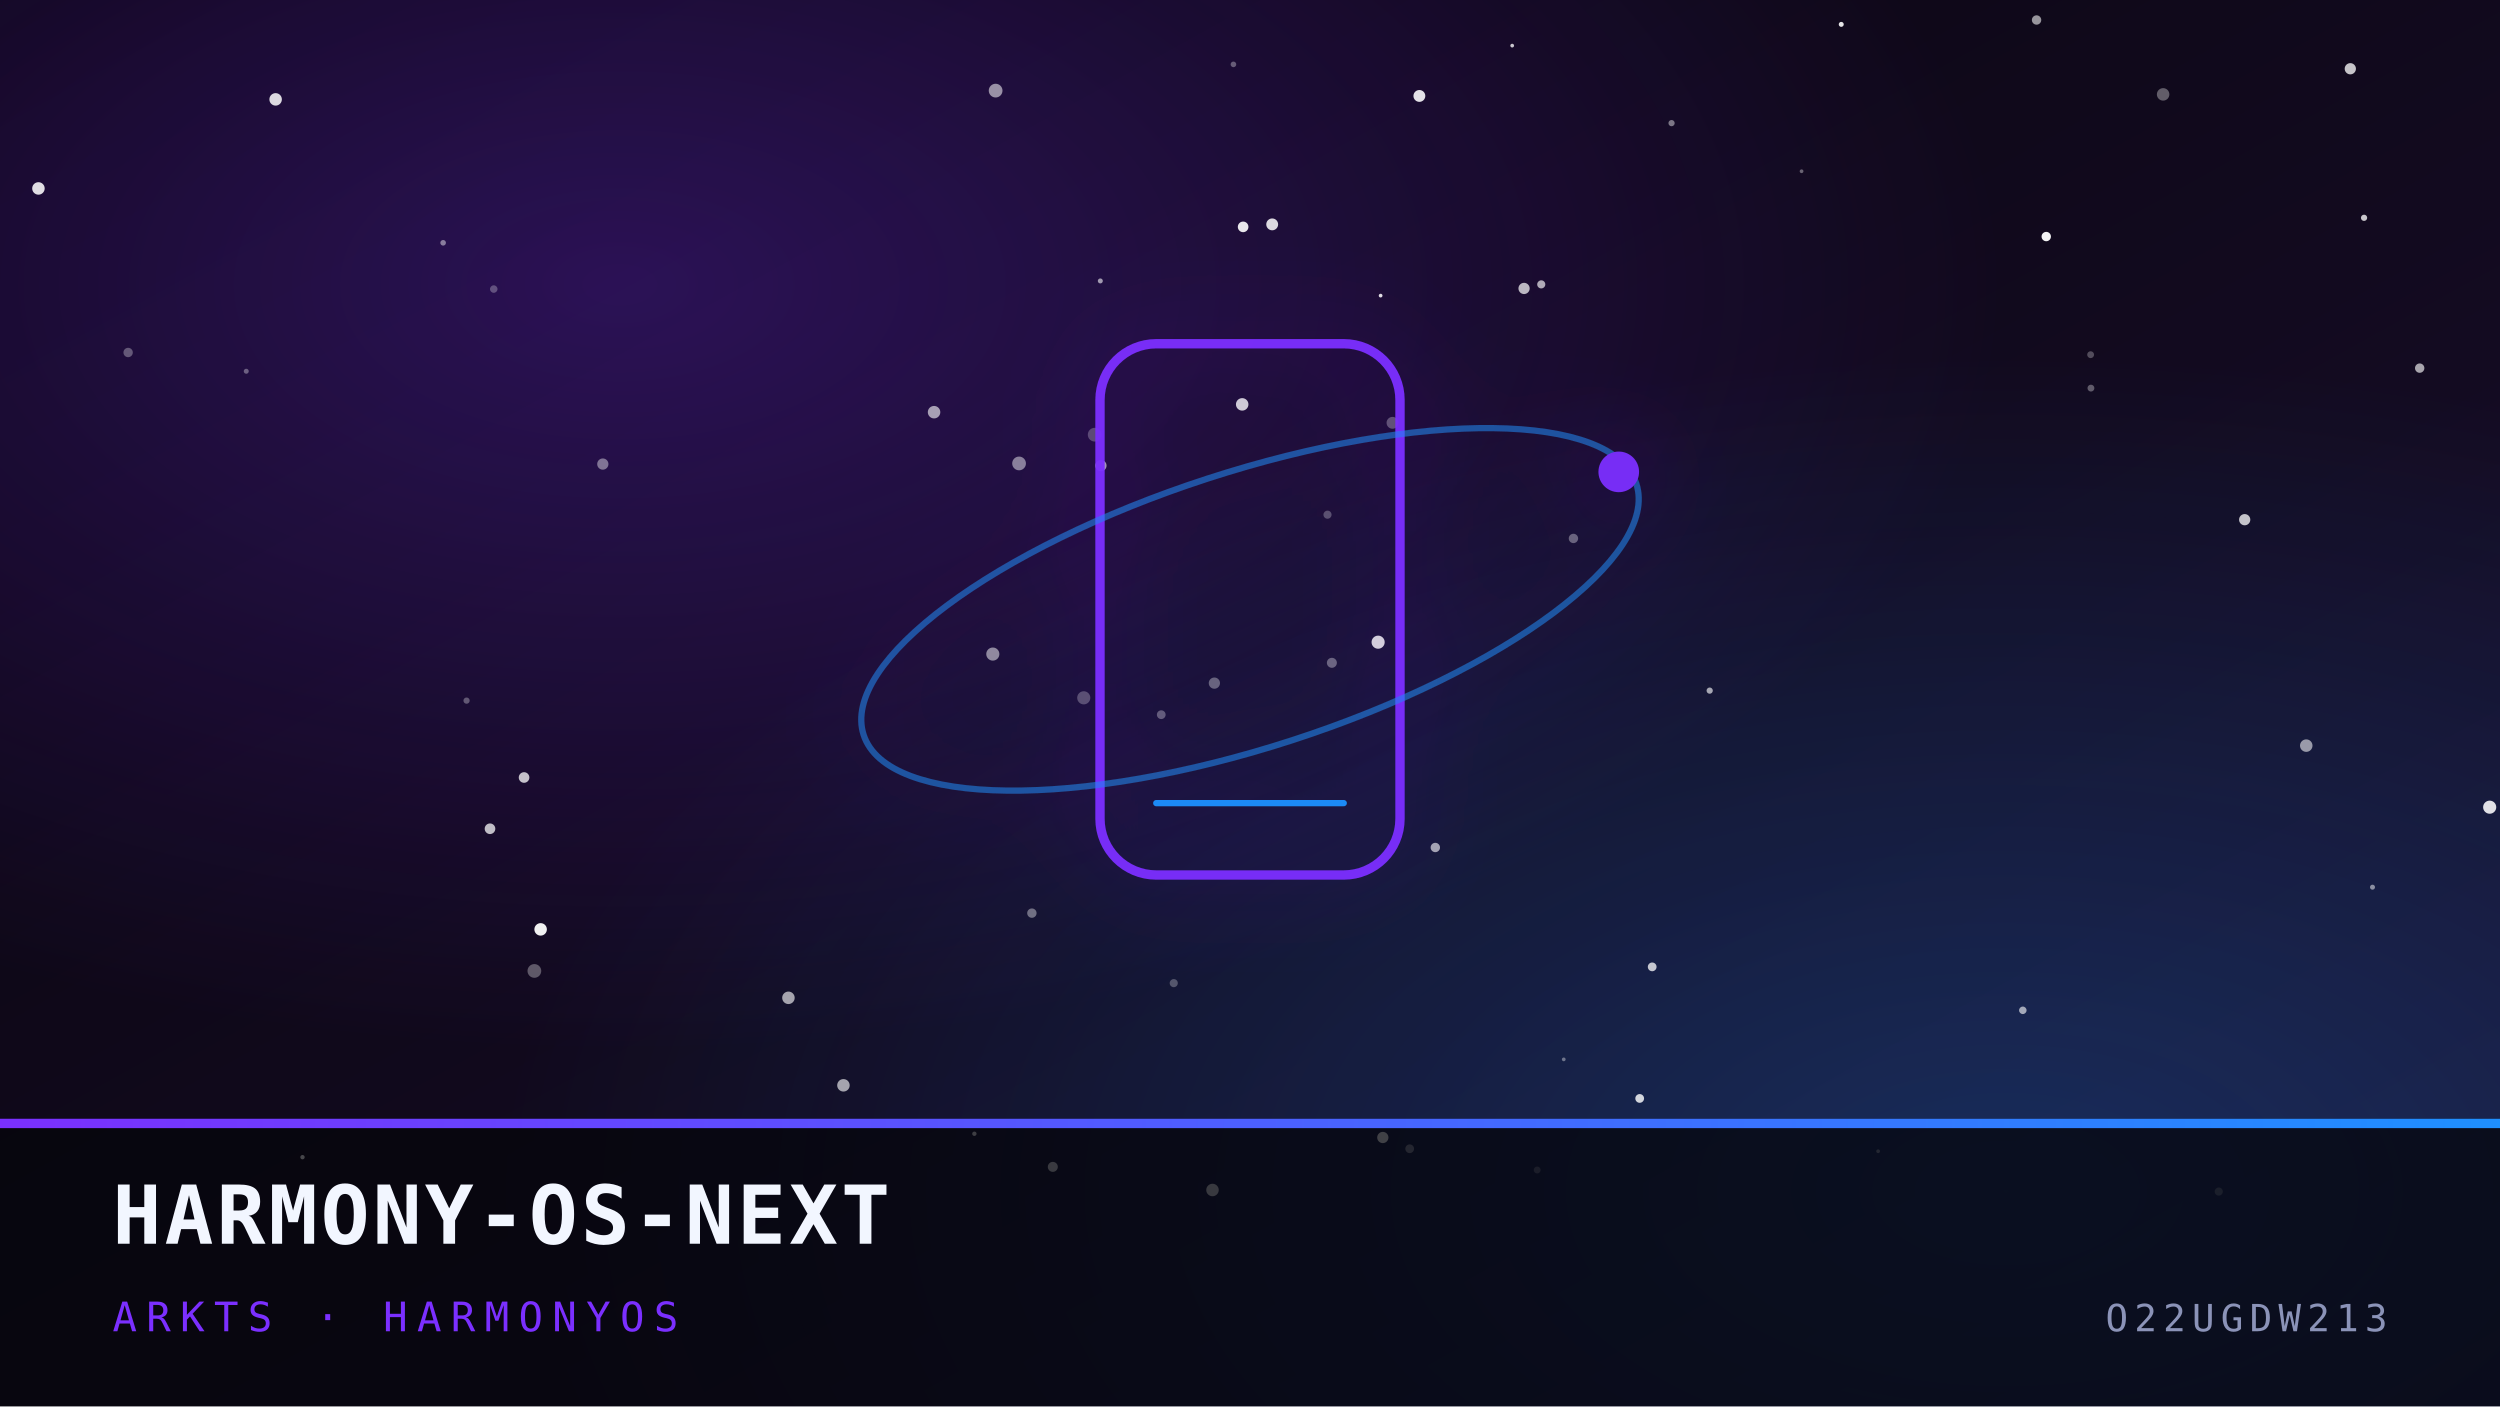
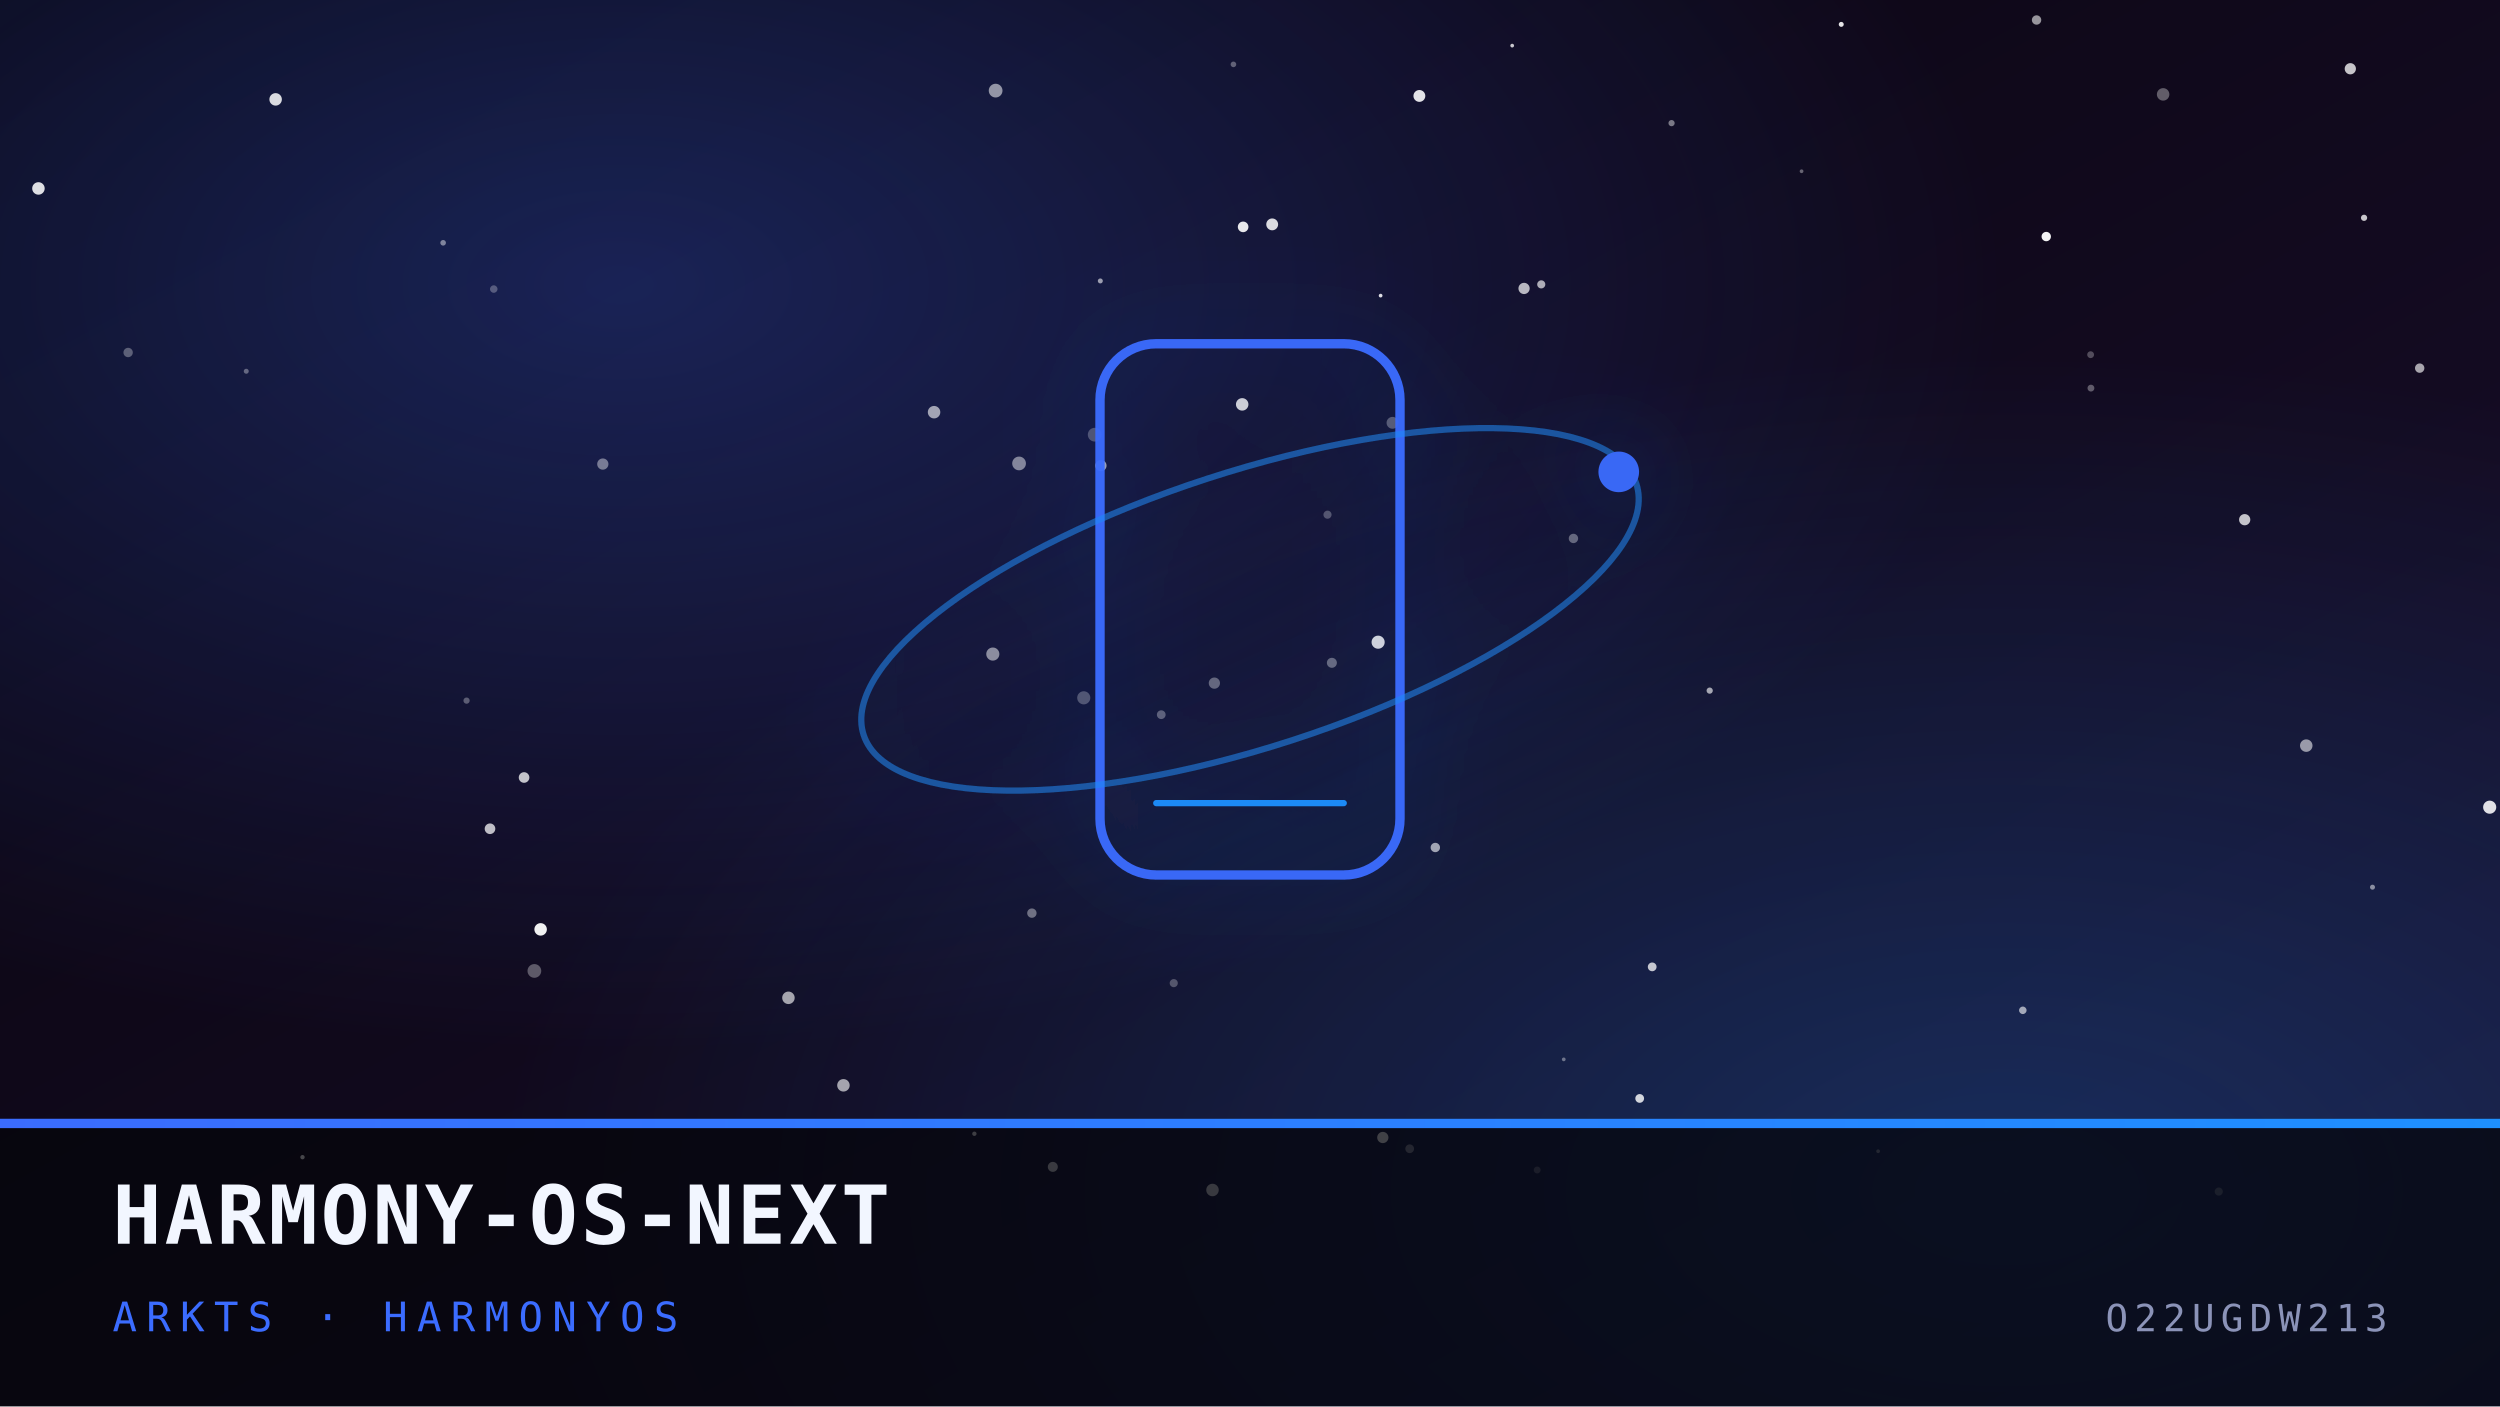
<svg xmlns="http://www.w3.org/2000/svg" viewBox="0 0 800 450" role="img" aria-label="Harmony-OS-Next cover art">
  <defs>
    <linearGradient id="bgharmonyosnext" x1="0" y1="0" x2="1" y2="1">
      <stop offset="0" stop-color="#08040c" />
      <stop offset="1" stop-color="#1a0f2e" />
    </linearGradient>
    <radialGradient id="neb1harmonyosnext" cx="0.25" cy="0.2" r="0.55">
-       <stop offset="0" stop-color="#7b2fff" stop-opacity="0.28" />
-       <stop offset="1" stop-color="#7b2fff" stop-opacity="0" />
+       <stop offset="0" stop-color="#3b6cff" stop-opacity="0.28" />
+       <stop offset="1" stop-color="#3b6cff" stop-opacity="0" />
    </radialGradient>
    <radialGradient id="neb2harmonyosnext" cx="0.8" cy="0.85" r="0.6">
      <stop offset="0" stop-color="#1e90ff" stop-opacity="0.24" />
      <stop offset="1" stop-color="#1e90ff" stop-opacity="0" />
    </radialGradient>
    <linearGradient id="barharmonyosnext" x1="0" y1="0" x2="1" y2="0">
-       <stop offset="0" stop-color="#7b2fff" />
+       <stop offset="0" stop-color="#3b6cff" />
      <stop offset="1" stop-color="#1e90ff" />
    </linearGradient>
  </defs>
  <rect width="800" height="450" fill="url(#bgharmonyosnext)" />
  <rect width="800" height="450" fill="url(#neb1harmonyosnext)" />
  <rect width="800" height="450" fill="url(#neb2harmonyosnext)" />
  <circle cx="336.9" cy="373.4" r="1.6" fill="#fff" opacity="0.74" />
  <circle cx="407.1" cy="71.8" r="1.9" fill="#fff" opacity="0.84" />
  <circle cx="167.7" cy="248.8" r="1.7" fill="#fff" opacity="0.75" />
  <circle cx="647.3" cy="323.3" r="1.2" fill="#fff" opacity="0.60" />
  <circle cx="576.5" cy="54.8" r="0.6" fill="#fff" opacity="0.36" />
  <circle cx="669.1" cy="124.2" r="1.1" fill="#fff" opacity="0.33" />
  <circle cx="96.8" cy="370.3" r="0.7" fill="#fff" opacity="0.94" />
  <circle cx="441.8" cy="94.6" r="0.6" fill="#fff" opacity="0.87" />
  <circle cx="311.8" cy="362.8" r="0.7" fill="#fff" opacity="0.81" />
  <circle cx="528.7" cy="309.4" r="1.4" fill="#fff" opacity="0.75" />
  <circle cx="352.1" cy="89.9" r="0.8" fill="#fff" opacity="0.58" />
  <circle cx="589.2" cy="7.8" r="0.8" fill="#fff" opacity="0.89" />
  <circle cx="426.2" cy="212.1" r="1.6" fill="#fff" opacity="0.35" />
  <circle cx="352.3" cy="149.0" r="1.8" fill="#fff" opacity="0.59" />
  <circle cx="524.7" cy="351.5" r="1.4" fill="#fff" opacity="0.81" />
  <circle cx="451.1" cy="367.6" r="1.4" fill="#fff" opacity="0.42" />
  <circle cx="759.2" cy="283.9" r="0.8" fill="#fff" opacity="0.50" />
  <circle cx="394.7" cy="20.6" r="0.9" fill="#fff" opacity="0.33" />
  <circle cx="88.2" cy="31.8" r="2.0" fill="#fff" opacity="0.84" />
  <circle cx="397.5" cy="129.4" r="2.0" fill="#fff" opacity="0.79" />
  <circle cx="350.3" cy="139.1" r="2.2" fill="#fff" opacity="0.26" />
  <circle cx="547.1" cy="221.0" r="1.0" fill="#fff" opacity="0.62" />
  <circle cx="156.8" cy="265.2" r="1.7" fill="#fff" opacity="0.73" />
  <circle cx="483.9" cy="14.6" r="0.6" fill="#fff" opacity="0.77" />
  <circle cx="796.7" cy="258.3" r="2.1" fill="#fff" opacity="0.87" />
  <circle cx="346.8" cy="223.3" r="2.1" fill="#fff" opacity="0.27" />
  <circle cx="171.0" cy="310.7" r="2.2" fill="#fff" opacity="0.32" />
  <circle cx="442.5" cy="364.0" r="1.8" fill="#fff" opacity="0.85" />
  <circle cx="192.9" cy="148.5" r="1.8" fill="#fff" opacity="0.42" />
  <circle cx="269.9" cy="347.3" r="2.0" fill="#fff" opacity="0.62" />
  <circle cx="500.4" cy="339.0" r="0.6" fill="#fff" opacity="0.38" />
  <circle cx="252.3" cy="319.3" r="2.0" fill="#fff" opacity="0.62" />
  <circle cx="651.7" cy="6.4" r="1.5" fill="#fff" opacity="0.57" />
  <circle cx="534.9" cy="39.4" r="1.0" fill="#fff" opacity="0.44" />
  <circle cx="493.2" cy="91.0" r="1.3" fill="#fff" opacity="0.65" />
  <circle cx="491.9" cy="374.4" r="1.1" fill="#fff" opacity="0.27" />
  <circle cx="738.0" cy="238.6" r="2.0" fill="#fff" opacity="0.56" />
  <circle cx="487.7" cy="92.3" r="1.8" fill="#fff" opacity="0.70" />
  <circle cx="371.6" cy="228.7" r="1.4" fill="#fff" opacity="0.32" />
  <circle cx="298.9" cy="131.9" r="2.0" fill="#fff" opacity="0.60" />
  <circle cx="78.8" cy="118.8" r="0.8" fill="#fff" opacity="0.34" />
  <circle cx="503.5" cy="172.3" r="1.5" fill="#fff" opacity="0.35" />
  <circle cx="388.0" cy="380.8" r="2.0" fill="#fff" opacity="0.73" />
  <circle cx="756.5" cy="69.7" r="1.0" fill="#fff" opacity="0.77" />
  <circle cx="752.1" cy="22.0" r="1.8" fill="#fff" opacity="0.76" />
  <circle cx="397.8" cy="72.6" r="1.7" fill="#fff" opacity="0.90" />
  <circle cx="774.3" cy="117.8" r="1.5" fill="#fff" opacity="0.63" />
  <circle cx="669.0" cy="113.5" r="1.1" fill="#fff" opacity="0.27" />
  <circle cx="173.0" cy="297.4" r="2.0" fill="#fff" opacity="0.94" />
  <circle cx="41.0" cy="112.8" r="1.5" fill="#fff" opacity="0.31" />
  <circle cx="459.3" cy="271.2" r="1.5" fill="#fff" opacity="0.61" />
  <circle cx="317.7" cy="209.3" r="2.1" fill="#fff" opacity="0.51" />
  <circle cx="375.6" cy="314.6" r="1.3" fill="#fff" opacity="0.27" />
  <circle cx="12.3" cy="60.3" r="2.0" fill="#fff" opacity="0.86" />
  <circle cx="326.1" cy="148.3" r="2.2" fill="#fff" opacity="0.47" />
  <circle cx="141.8" cy="77.7" r="0.9" fill="#fff" opacity="0.45" />
  <circle cx="388.6" cy="218.6" r="1.8" fill="#fff" opacity="0.34" />
  <circle cx="654.8" cy="75.7" r="1.5" fill="#fff" opacity="0.95" />
  <circle cx="330.2" cy="292.2" r="1.5" fill="#fff" opacity="0.39" />
  <circle cx="454.2" cy="30.7" r="1.9" fill="#fff" opacity="0.88" />
  <circle cx="710.0" cy="381.3" r="1.3" fill="#fff" opacity="0.27" />
  <circle cx="441.0" cy="205.5" r="2.1" fill="#fff" opacity="0.82" />
  <circle cx="424.8" cy="164.7" r="1.3" fill="#fff" opacity="0.27" />
  <circle cx="445.6" cy="135.3" r="1.9" fill="#fff" opacity="0.30" />
  <circle cx="318.6" cy="29.0" r="2.2" fill="#fff" opacity="0.54" />
  <circle cx="149.3" cy="224.2" r="1.0" fill="#fff" opacity="0.31" />
  <circle cx="601.0" cy="368.4" r="0.6" fill="#fff" opacity="0.41" />
  <circle cx="158.0" cy="92.5" r="1.2" fill="#fff" opacity="0.27" />
  <circle cx="692.2" cy="30.2" r="2.0" fill="#fff" opacity="0.34" />
  <circle cx="718.3" cy="166.3" r="1.8" fill="#fff" opacity="0.75" />
-   <g opacity="0.95" style="filter:drop-shadow(0 0 14px #7b2fff66)">
-     <rect x="352" y="110" width="96" height="170" rx="18" stroke="#7b2fff" stroke-width="3" fill="none" stroke-linecap="round" />
+   <g opacity="0.95" style="filter:drop-shadow(0 0 14px #3b6cff66)">
+     <rect x="352" y="110" width="96" height="170" rx="18" stroke="#3b6cff" stroke-width="3" fill="none" stroke-linecap="round" />
    <line x1="370" y1="257" x2="430" y2="257" stroke="#1e90ff" stroke-width="2" fill="none" stroke-linecap="round" />
    <ellipse cx="400" cy="195" rx="130" ry="44" stroke="#1e90ff" stroke-width="2" fill="none" stroke-linecap="round" opacity="0.55" transform="rotate(-18 400 195)" />
-     <circle cx="518" cy="151" r="6" stroke="#7b2fff" fill="#7b2fff" />
+     <circle cx="518" cy="151" r="6" stroke="#3b6cff" fill="#3b6cff" />
  </g>
  <rect y="358" width="800" height="92" fill="#04040a" opacity="0.72" />
  <rect y="358" width="800" height="3" fill="url(#barharmonyosnext)" />
  <text x="36" y="398" font-family="'JetBrains Mono',monospace" font-size="26" font-weight="700" fill="#f2f6ff" letter-spacing="1">HARMONY-OS-NEXT</text>
-   <text x="36" y="426" font-family="'JetBrains Mono',monospace" font-size="13" fill="#7b2fff" letter-spacing="3">ARKTS · HARMONYOS</text>
+   <text x="36" y="426" font-family="'JetBrains Mono',monospace" font-size="13" fill="#3b6cff" letter-spacing="3">ARKTS · HARMONYOS</text>
  <text x="764" y="426" text-anchor="end" font-family="'JetBrains Mono',monospace" font-size="12" fill="#8b93b8" letter-spacing="2">O22UGDW213</text>
</svg>
